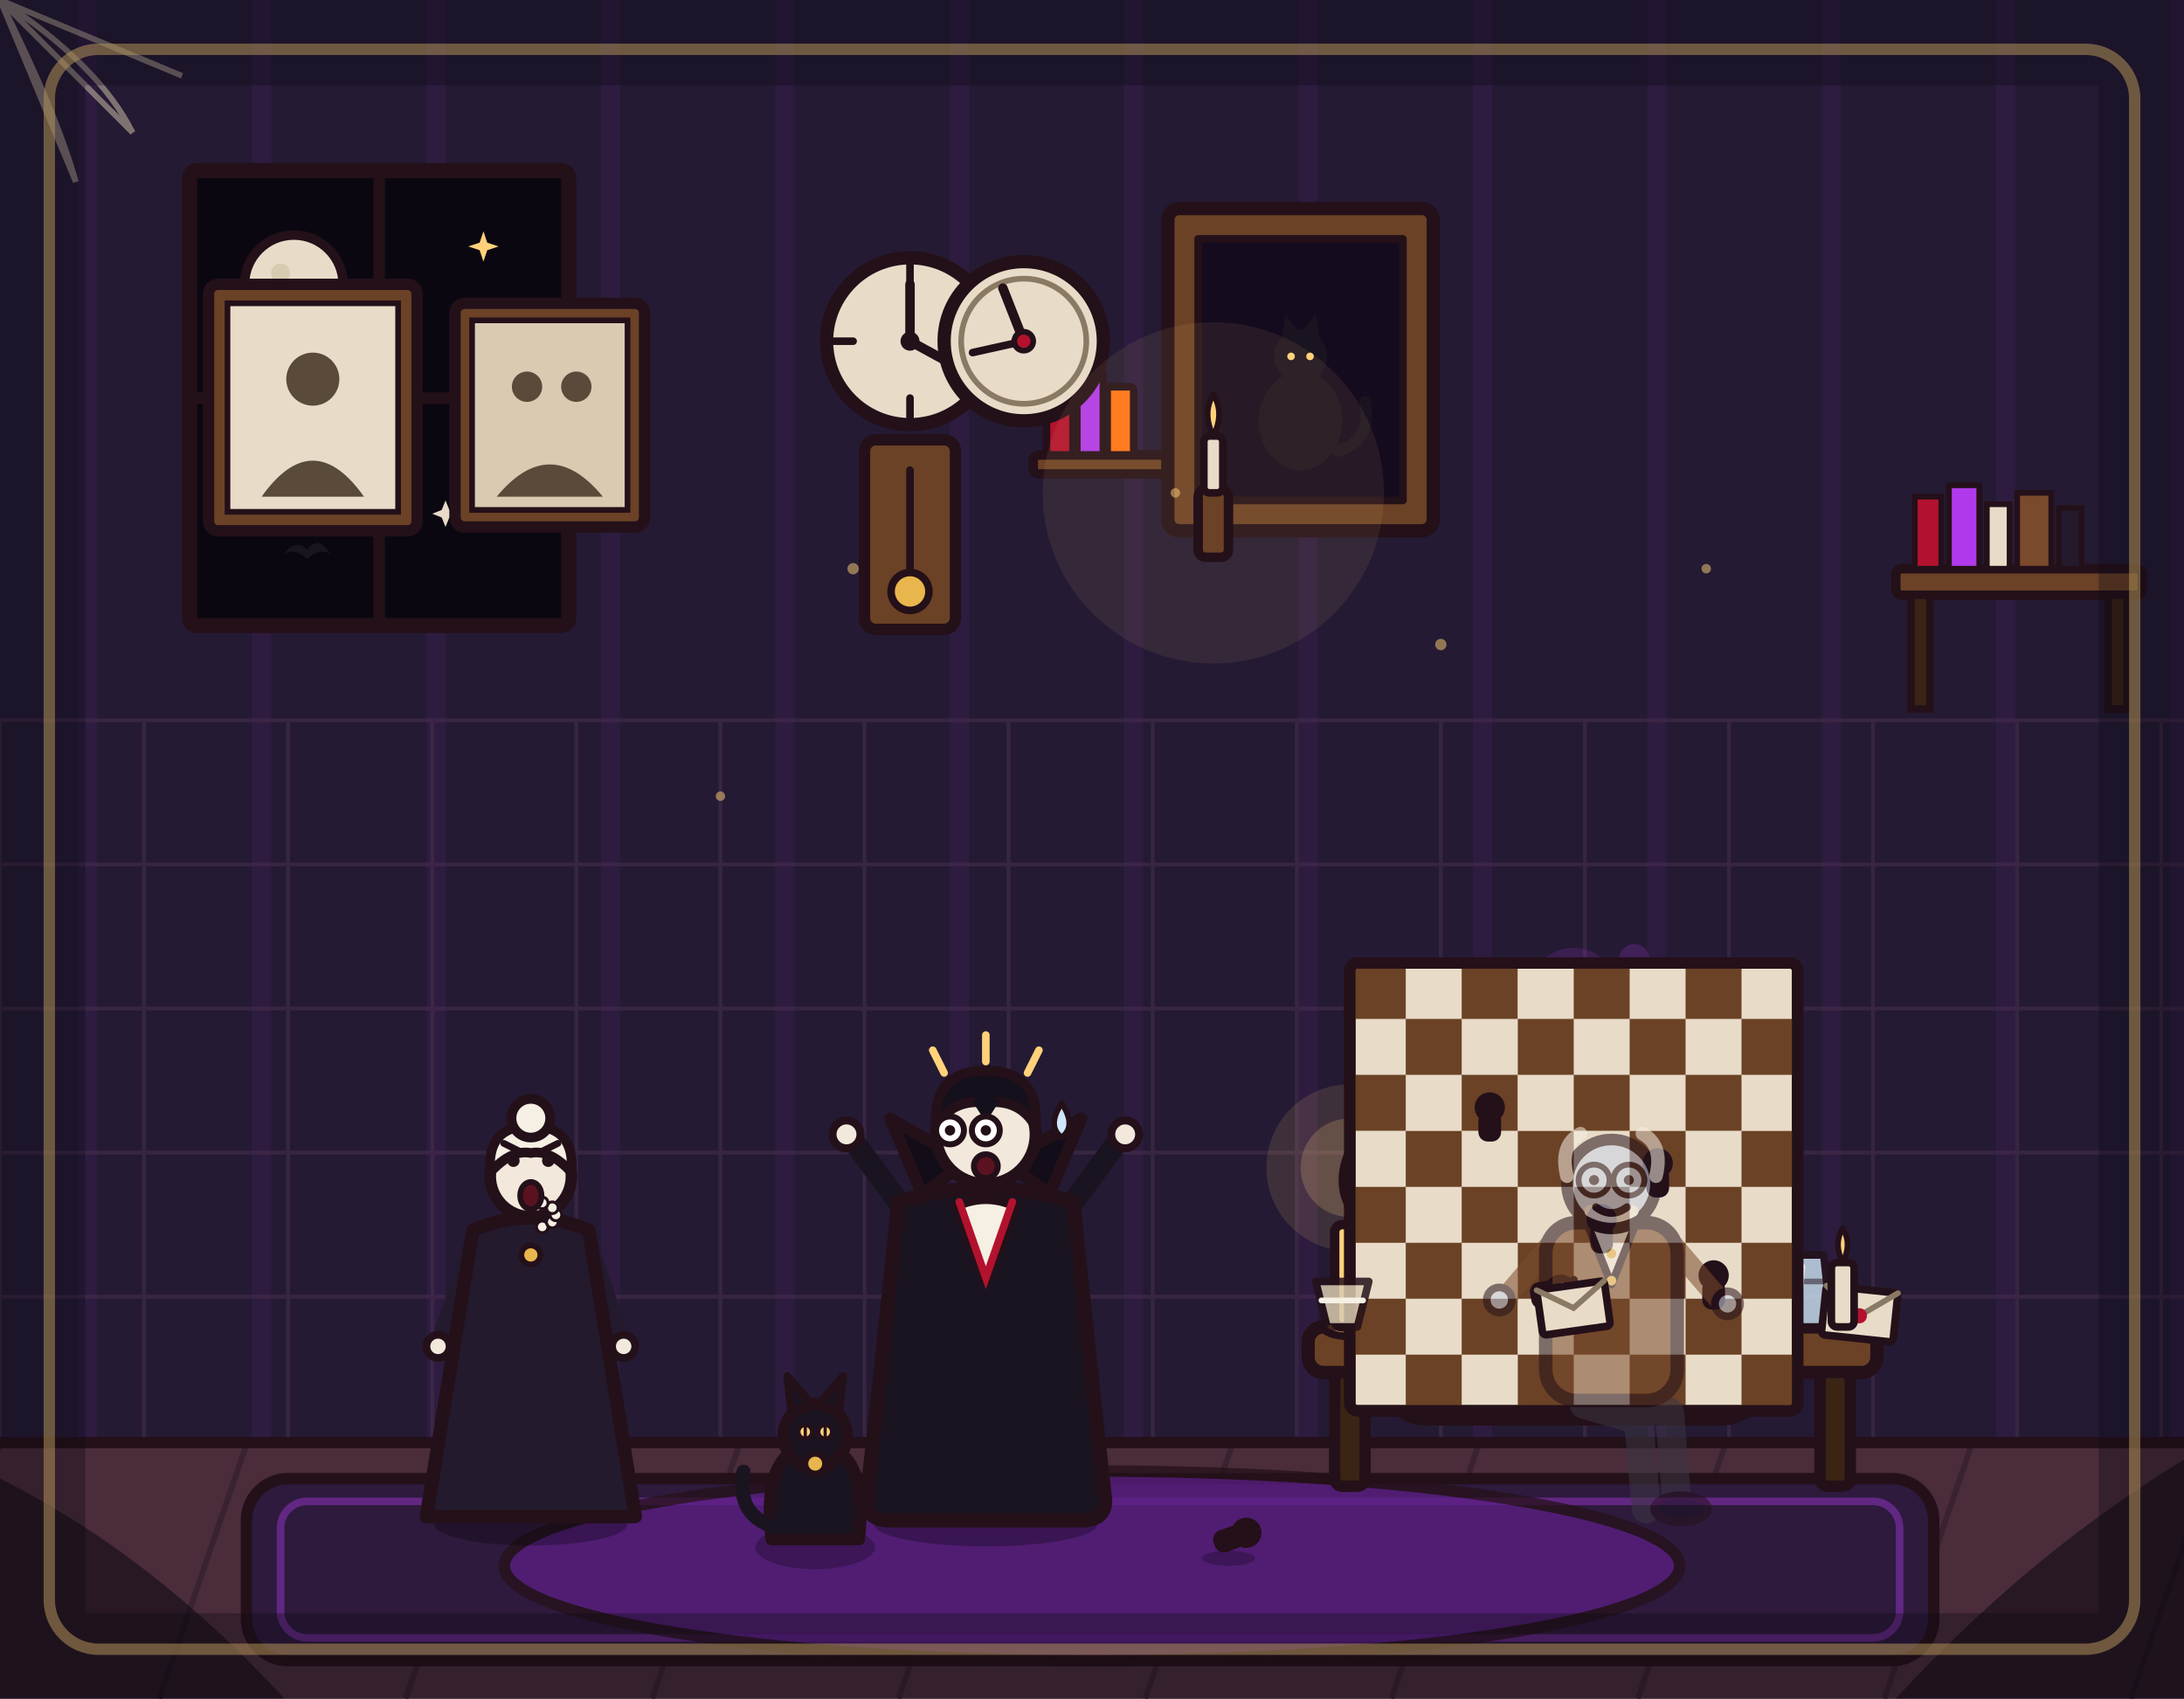
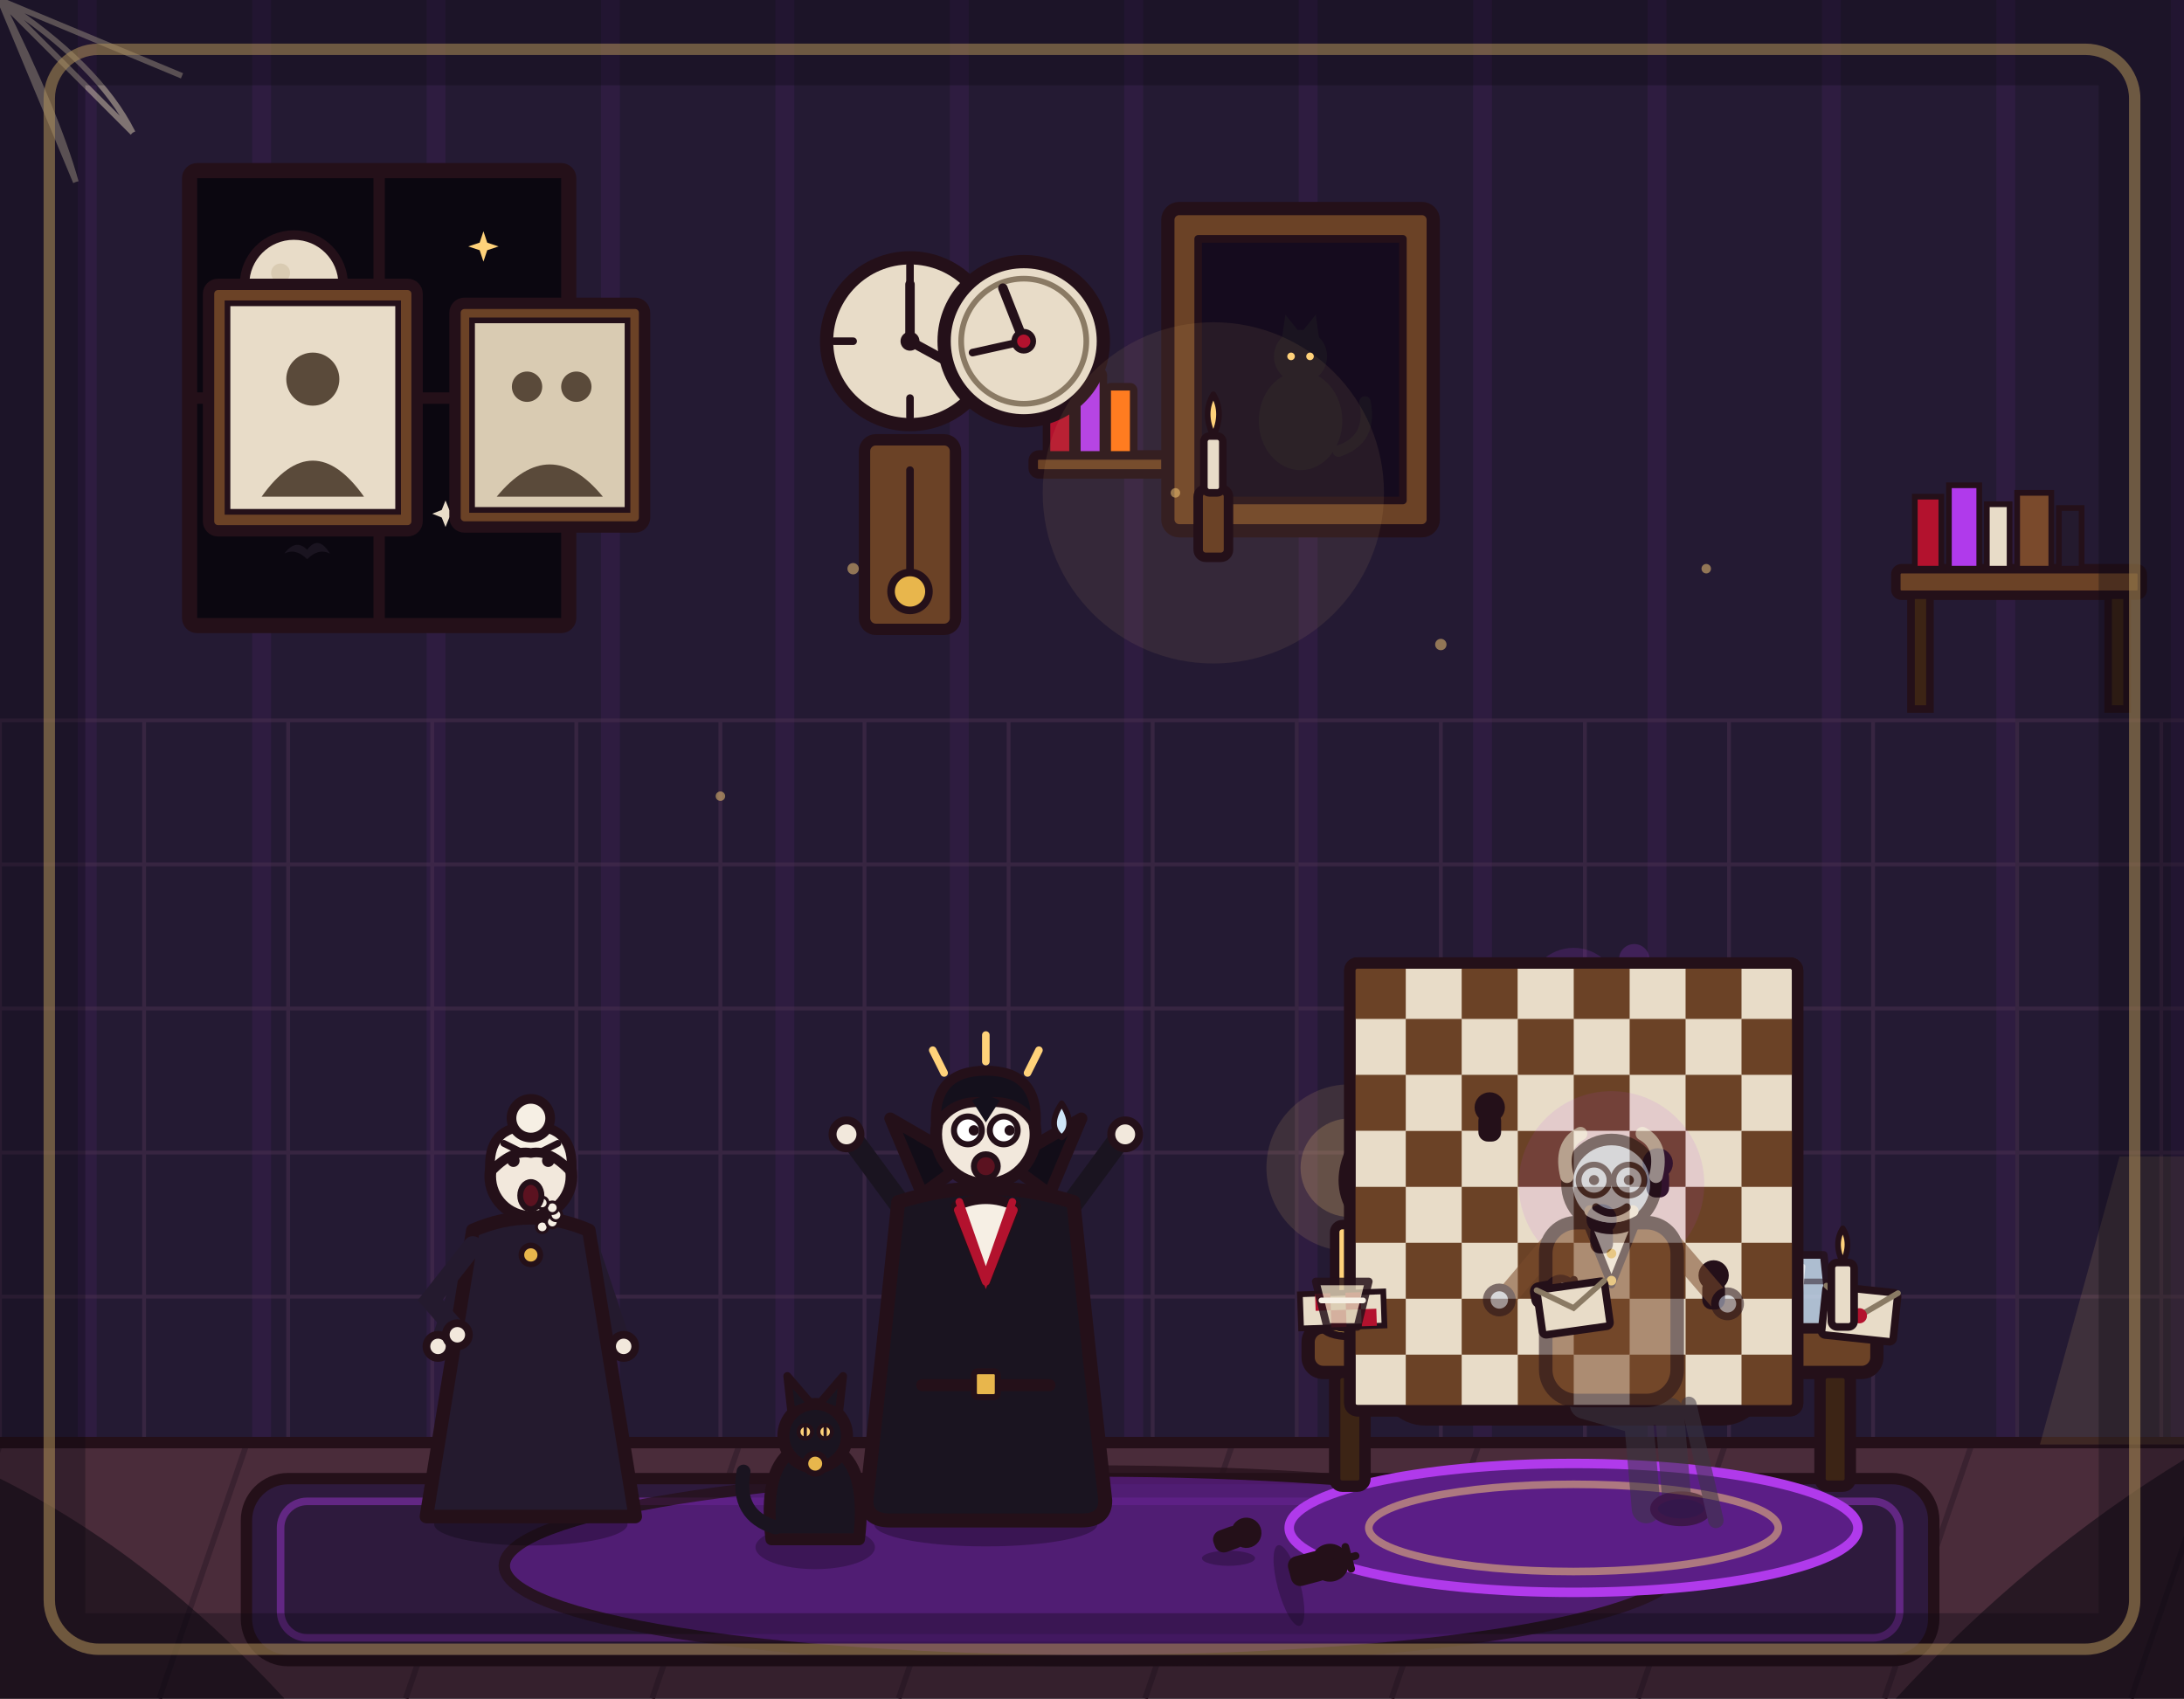
<svg xmlns="http://www.w3.org/2000/svg" viewBox="0 0 1152 896" width="1152" height="896">
  <rect x="0" y="0" width="1152" height="896" fill="#241a33" />
  <path d="M46 0V762M138 0V762M230 0V762M322 0V762M414 0V762M506 0V762M598 0V762M690 0V762M782 0V762M874 0V762M966 0V762M1058 0V762M1150 0V762" stroke="#b03aeb" stroke-width="10" opacity=".07" fill="none" />
  <path d="M0 380V762M76 380V762M152 380V762M228 380V762M304 380V762M380 380V762M456 380V762M532 380V762M608 380V762M684 380V762M760 380V762M836 380V762M912 380V762M988 380V762M1064 380V762M1140 380V762M0 380H1152M0 456H1152M0 532H1152M0 608H1152M0 684H1152M0 760H1152" stroke="#4a3050" stroke-width="2" opacity=".5" fill="none" />
  <g>
    <rect x="100" y="90" width="200" height="240" rx="4" fill="#0b0710" stroke="#241019" stroke-width="8" stroke-linejoin="round" />
    <line x1="200" y1="90" x2="200" y2="330" stroke="#241019" stroke-width="6" stroke-linecap="round" />
    <line x1="100" y1="210" x2="300" y2="210" stroke="#241019" stroke-width="6" stroke-linecap="round" />
    <circle cx="155" cy="150" r="26" fill="#e8dcc8" stroke="#241019" stroke-width="5" stroke-linejoin="round" />
    <circle cx="148" cy="144" r="5" fill="#d9cbb2" />
    <circle cx="162" cy="158" r="4" fill="#d9cbb2" />
    <path d="M255 122 L257 128 L263 130 L257 132 L255 138 L253 132 L247 130 L253 128 Z" fill="#ffd27a" />
    <path d="M272 184 L274 189 L279 191 L274 193 L272 198 L270 193 L265 191 L270 189 Z" fill="#ffd27a" />
    <path d="M235 264 L237 269 L242 271 L237 273 L235 278 L233 273 L228 271 L233 269 Z" fill="#e8dcc8" />
    <path d="M150 292 Q156 284 162 290 Q168 282 174 292 Q168 289 162 295 Q156 289 150 292 Z" fill="#1a1420" />
  </g>
  <g>
    <circle cx="480" cy="180" r="44" fill="#e8dcc8" stroke="#241019" stroke-width="7" stroke-linejoin="round" />
    <line x1="480" y1="140" x2="480" y2="150" stroke="#241019" stroke-width="4" stroke-linecap="round" />
    <line x1="480" y1="210" x2="480" y2="220" stroke="#241019" stroke-width="4" stroke-linecap="round" />
    <line x1="440" y1="180" x2="450" y2="180" stroke="#241019" stroke-width="4" stroke-linecap="round" />
    <line x1="510" y1="180" x2="520" y2="180" stroke="#241019" stroke-width="4" stroke-linecap="round" />
    <line x1="480" y1="180" x2="480" y2="150" stroke="#241019" stroke-width="5" stroke-linecap="round" />
    <line x1="480" y1="180" x2="502" y2="192" stroke="#241019" stroke-width="5" stroke-linecap="round" />
    <circle cx="480" cy="180" r="5" fill="#241019" />
    <rect x="456" y="232" width="48" height="100" rx="6" fill="#6b4226" stroke="#241019" stroke-width="6" stroke-linejoin="round" />
    <line x1="480" y1="248" x2="480" y2="306" stroke="#241019" stroke-width="4" stroke-linecap="round" />
    <circle cx="480" cy="312" r="10" fill="#e8b64c" stroke="#241019" stroke-width="4" stroke-linejoin="round" />
  </g>
  <g>
    <rect x="545" y="240" width="90" height="10" rx="3" fill="#6b4226" stroke="#241019" stroke-width="5" stroke-linejoin="round" />
    <rect x="552" y="200" width="14" height="40" rx="2" fill="#b3122e" stroke="#241019" stroke-width="4" stroke-linejoin="round" />
    <rect x="568" y="196" width="14" height="44" rx="2" fill="#b03aeb" stroke="#241019" stroke-width="4" stroke-linejoin="round" />
    <rect x="584" y="204" width="14" height="36" rx="2" fill="#ff7518" stroke="#241019" stroke-width="4" stroke-linejoin="round" />
    <rect x="616" y="110" width="140" height="170" rx="6" fill="#6b4226" stroke="#241019" stroke-width="7" stroke-linejoin="round" />
    <rect x="632" y="126" width="108" height="138" fill="#150b1e" stroke="#241019" stroke-width="4" stroke-linejoin="round" />
    <ellipse cx="686" cy="222" rx="22" ry="26" fill="#1a1420" />
    <circle cx="686" cy="188" r="14" fill="#1a1420" />
    <path d="M676 180 L678 166 L686 176 Z" fill="#1a1420" />
    <path d="M696 180 L694 166 L686 176 Z" fill="#1a1420" />
    <path d="M706 238 Q724 232 720 212" fill="none" stroke="#1a1420" stroke-width="6" stroke-linecap="round" />
    <circle cx="681" cy="188" r="2" fill="#ffd27a" />
    <circle cx="691" cy="188" r="2" fill="#ffd27a" />
  </g>
  <rect x="0" y="760" width="1152" height="136" fill="#4a2c3a" />
  <path d="M0 762 L-46 896M130 762 L84 896M260 762 L214 896M390 762 L344 896M520 762 L474 896M650 762 L604 896M780 762 L734 896M910 762 L864 896M1040 762 L994 896M1170 762 L1124 896" stroke="#3a2230" stroke-width="3" fill="none" />
  <line x1="0" y1="761" x2="1152" y2="761" stroke="#241019" stroke-width="6" stroke-linecap="round" />
  <g>
    <rect x="110" y="150" width="110" height="130" rx="5" fill="#6b4226" stroke="#241019" stroke-width="6" stroke-linejoin="round" />
    <rect x="120" y="160" width="90" height="110" fill="#e8dcc8" stroke="#241019" stroke-width="3" />
    <circle cx="165" cy="200" r="14" fill="#5a4a3a" />
    <path d="M138 262 Q165 224 192 262 Z" fill="#5a4a3a" />
    <rect x="240" y="160" width="100" height="118" rx="5" fill="#6b4226" stroke="#241019" stroke-width="6" stroke-linejoin="round" />
    <rect x="249" y="169" width="82" height="100" fill="#d9cbb2" stroke="#241019" stroke-width="3" />
    <circle cx="278" cy="204" r="8" fill="#5a4a3a" />
    <circle cx="304" cy="204" r="8" fill="#5a4a3a" />
    <path d="M262 262 Q290 228 318 262 Z" fill="#5a4a3a" />
  </g>
  <g>
    <circle cx="540" cy="180" r="42" fill="#e8dcc8" stroke="#241019" stroke-width="7" stroke-linejoin="round" />
    <circle cx="540" cy="180" r="33" fill="none" stroke="#8a7a64" stroke-width="3" />
    <line x1="540" y1="180" x2="529" y2="152" stroke="#241019" stroke-width="5" stroke-linecap="round" />
    <line x1="540" y1="180" x2="513" y2="186" stroke="#241019" stroke-width="4" stroke-linecap="round" />
    <circle cx="540" cy="180" r="5" fill="#b3122e" stroke="#241019" stroke-width="3" />
  </g>
  <rect x="1000" y="300" width="130" height="14" rx="3" fill="#6b4226" stroke="#241019" stroke-width="5" stroke-linejoin="round" />
  <rect x="1010" y="262" width="14" height="38" fill="#b3122e" stroke="#241019" stroke-width="3" />
  <rect x="1028" y="256" width="16" height="44" fill="#b03aeb" stroke="#241019" stroke-width="3" />
  <rect x="1048" y="266" width="12" height="34" fill="#e8dcc8" stroke="#241019" stroke-width="3" />
  <rect x="1064" y="260" width="18" height="40" fill="#7a4a2c" stroke="#241019" stroke-width="3" />
  <rect x="1086" y="268" width="12" height="32" fill="#241a2e" stroke="#241019" stroke-width="3" />
  <rect x="1008" y="314" width="10" height="60" fill="#3c2415" stroke="#241019" stroke-width="4" />
  <rect x="1112" y="314" width="10" height="60" fill="#3c2415" stroke="#241019" stroke-width="4" />
  <path d="M0 0 L70 70 M0 0 L40 96 M0 0 L96 40 M0 0 Q52 34 70 70 M0 0 Q30 60 40 96" fill="none" stroke="#d9cbb2" stroke-width="3" opacity=".5" />
  <circle cx="640" cy="260" r="90" fill="#ffd27a" opacity=".08" />
  <rect x="632" y="258" width="16" height="36" rx="4" fill="#6b4226" stroke="#241019" stroke-width="5" stroke-linejoin="round" />
  <rect x="635" y="230" width="10" height="30" rx="3" fill="#e8dcc8" stroke="#241019" stroke-width="4" />
  <path d="M640 230 Q646 218 640 208 Q634 218 640 230 Z" fill="#ffd27a" stroke="#241019" stroke-width="3" stroke-linejoin="round" />
  <rect x="130" y="780" width="890" height="96" rx="22" fill="#2e1a3d" stroke="#241019" stroke-width="6" stroke-linejoin="round" />
  <rect x="148" y="792" width="854" height="72" rx="14" fill="none" stroke="#b03aeb" stroke-width="4" opacity=".4" />
  <ellipse cx="576" cy="826" rx="310" ry="50" fill="#5b1e86" stroke="#241019" stroke-width="6" stroke-linejoin="round" stroke-linecap="round" opacity="0.75" />
  <circle cx="830" cy="524" r="24" fill="#b03aeb" opacity=".16" />
  <circle cx="830" cy="524" r="12" fill="#b03aeb" opacity=".28" />
  <circle cx="862" cy="506" r="8" fill="#b03aeb" opacity=".2" />
+   <ellipse cx="830" cy="806" rx="150" ry="34" fill="#5b1e86" stroke="#b03aeb" stroke-width="5" />
+   <ellipse cx="830" cy="806" rx="108" ry="23" fill="none" stroke="#ffd27a" stroke-width="4" opacity=".5" />
  <g transform="translate(830 748) scale(1.15)">
    <rect x="-70" y="-150" width="140" height="110" rx="24" fill="#5b1e86" stroke="#241019" stroke-width="7" stroke-linejoin="round" stroke-linecap="round" />
    <rect x="-86" y="-70" width="172" height="70" rx="18" fill="#6d28a0" stroke="#241019" stroke-width="7" stroke-linejoin="round" stroke-linecap="round" />
    <rect x="-86" y="-120" width="26" height="80" rx="12" fill="#4a1870" stroke="#241019" stroke-width="6" stroke-linejoin="round" stroke-linecap="round" />
    <rect x="60" y="-120" width="26" height="80" rx="12" fill="#4a1870" stroke="#241019" stroke-width="6" stroke-linejoin="round" stroke-linecap="round" />
    <rect x="-60" y="-170" width="120" height="40" rx="16" fill="#7a3ab8" stroke="#241019" stroke-width="7" stroke-linejoin="round" stroke-linecap="round" />
  </g>
  <rect x="690" y="700" width="300" height="24" rx="8" fill="#6b4226" stroke="#241019" stroke-width="7" stroke-linejoin="round" stroke-linecap="round" />
  <rect x="704" y="724" width="16" height="60" rx="4" fill="#3c2415" stroke="#241019" stroke-width="6" stroke-linejoin="round" stroke-linecap="round" />
  <rect x="960" y="724" width="16" height="60" rx="4" fill="#3c2415" stroke="#241019" stroke-width="6" stroke-linejoin="round" stroke-linecap="round" />
  <circle cx="712" cy="616" r="44" fill="#ffd27a" opacity=".12" />
  <circle cx="712" cy="616" r="26" fill="#ffd27a" opacity=".2" />
  <ellipse cx="712" cy="700" rx="14" ry="5" fill="#e8b64c" stroke="#241019" stroke-width="4" stroke-linejoin="round" />
  <rect x="704" y="646" width="16" height="54" rx="4" fill="#ffd27a" stroke="#241019" stroke-width="5" stroke-linejoin="round" />
  <line x1="712" y1="646" x2="712" y2="638" stroke="#241019" stroke-width="3" stroke-linecap="round" />
  <path d="M712 638 C705 626 708 614 712 606 C716 614 719 626 712 638 Z" fill="#ff7518" stroke="#241019" stroke-width="3.5" stroke-linejoin="round" />
  <path d="M712 632 C709 624 710 617 712 612 C714 617 715 624 712 632 Z" fill="#ffd27a" />
  <path d="M948 662 L962 662 L966 700 L944 700 Z" fill="#cfe6f8" opacity=".8" stroke="#241019" stroke-width="4" stroke-linejoin="round" />
  <line x1="947" y1="676" x2="963" y2="676" stroke="#241019" stroke-width="3" opacity=".5" stroke-linecap="round" />
  <line x1="951" y1="668" x2="949" y2="692" stroke="#ffffff" stroke-width="2.5" opacity=".7" stroke-linecap="round" />
  <rect x="712" y="508" width="236.2" height="236.2" rx="4" fill="#e8dcc8" stroke="#241019" stroke-width="6" stroke-linejoin="round" stroke-linecap="round" />
  <rect x="712" y="508" width="29.5" height="29.5" fill="#6b4226" stroke="none" />
  <rect x="712" y="567" width="29.5" height="29.5" fill="#6b4226" stroke="none" />
  <rect x="712" y="626.1" width="29.5" height="29.5" fill="#6b4226" stroke="none" />
  <rect x="712" y="685.1" width="29.5" height="29.5" fill="#6b4226" stroke="none" />
  <rect x="741.5" y="537.5" width="29.5" height="29.5" fill="#6b4226" stroke="none" />
  <rect x="741.5" y="596.6" width="29.5" height="29.5" fill="#6b4226" stroke="none" />
  <rect x="741.5" y="655.6" width="29.5" height="29.5" fill="#6b4226" stroke="none" />
  <rect x="741.5" y="714.6" width="29.5" height="29.5" fill="#6b4226" stroke="none" />
  <rect x="771" y="508" width="29.5" height="29.5" fill="#6b4226" stroke="none" />
  <rect x="771" y="567" width="29.5" height="29.5" fill="#6b4226" stroke="none" />
  <rect x="771" y="626.1" width="29.5" height="29.5" fill="#6b4226" stroke="none" />
  <rect x="771" y="685.1" width="29.5" height="29.5" fill="#6b4226" stroke="none" />
  <rect x="800.6" y="537.5" width="29.5" height="29.5" fill="#6b4226" stroke="none" />
  <rect x="800.6" y="596.6" width="29.5" height="29.5" fill="#6b4226" stroke="none" />
  <rect x="800.6" y="655.6" width="29.5" height="29.5" fill="#6b4226" stroke="none" />
  <rect x="800.6" y="714.6" width="29.5" height="29.5" fill="#6b4226" stroke="none" />
  <rect x="830.1" y="508" width="29.5" height="29.5" fill="#6b4226" stroke="none" />
  <rect x="830.1" y="567" width="29.5" height="29.5" fill="#6b4226" stroke="none" />
  <rect x="830.1" y="626.1" width="29.5" height="29.5" fill="#6b4226" stroke="none" />
  <rect x="830.1" y="685.1" width="29.5" height="29.5" fill="#6b4226" stroke="none" />
  <rect x="859.6" y="537.5" width="29.5" height="29.5" fill="#6b4226" stroke="none" />
  <rect x="859.6" y="596.6" width="29.5" height="29.5" fill="#6b4226" stroke="none" />
  <rect x="859.6" y="655.6" width="29.5" height="29.5" fill="#6b4226" stroke="none" />
  <rect x="859.6" y="714.6" width="29.5" height="29.5" fill="#6b4226" stroke="none" />
  <rect x="889.1" y="508" width="29.5" height="29.5" fill="#6b4226" stroke="none" />
  <rect x="889.1" y="567" width="29.5" height="29.5" fill="#6b4226" stroke="none" />
  <rect x="889.1" y="626.1" width="29.5" height="29.5" fill="#6b4226" stroke="none" />
  <rect x="889.1" y="685.1" width="29.5" height="29.5" fill="#6b4226" stroke="none" />
  <rect x="918.6" y="537.5" width="29.5" height="29.5" fill="#6b4226" stroke="none" />
  <rect x="918.6" y="596.6" width="29.5" height="29.5" fill="#6b4226" stroke="none" />
  <rect x="918.6" y="655.6" width="29.5" height="29.5" fill="#6b4226" stroke="none" />
  <rect x="918.6" y="714.6" width="29.5" height="29.5" fill="#6b4226" stroke="none" />
  <rect x="712" y="508" width="236.2" height="236.2" rx="4" fill="none" stroke="#241019" stroke-width="6" stroke-linejoin="round" stroke-linecap="round" />
  <circle cx="844.8" cy="643.2" r="6" fill="#241019" stroke="#241019" stroke-width="4" stroke-linejoin="round" stroke-linecap="round" />
  <rect x="840.8" y="647.2" width="8" height="12" rx="3" fill="#241019" stroke="#241019" stroke-width="4" stroke-linejoin="round" stroke-linecap="round" />
  <circle cx="785.8" cy="584.2" r="6" fill="#241019" stroke="#241019" stroke-width="4" stroke-linejoin="round" stroke-linecap="round" />
  <rect x="781.8" y="588.2" width="8" height="12" rx="3" fill="#241019" stroke="#241019" stroke-width="4" stroke-linejoin="round" stroke-linecap="round" />
  <circle cx="903.9" cy="672.8" r="6" fill="#241019" stroke="#241019" stroke-width="4" stroke-linejoin="round" stroke-linecap="round" />
  <rect x="899.9" y="676.8" width="8" height="12" rx="3" fill="#241019" stroke="#241019" stroke-width="4" stroke-linejoin="round" stroke-linecap="round" />
  <circle cx="874.4" cy="613.7" r="6" fill="#241019" stroke="#241019" stroke-width="4" stroke-linejoin="round" stroke-linecap="round" />
  <rect x="870.4" y="617.7" width="8" height="12" rx="3" fill="#241019" stroke="#241019" stroke-width="4" stroke-linejoin="round" stroke-linecap="round" />
  <g transform="rotate(80 815.3 682.8)">
    <circle cx="815.3" cy="674.8" r="7" fill="#e8dcc8" stroke="#241019" stroke-width="4" stroke-linejoin="round" stroke-linecap="round" />
    <rect x="810.3" y="674.8" width="10" height="14" rx="3" fill="#e8dcc8" stroke="#241019" stroke-width="4" stroke-linejoin="round" stroke-linecap="round" />
    <line x1="815.3" y1="662.8" x2="815.3" y2="672.8" stroke="#241019" stroke-width="4" stroke-linecap="round" />
    <line x1="810.3" y1="666.8" x2="820.3" y2="666.8" stroke="#241019" stroke-width="4" stroke-linecap="round" />
  </g>
  <ellipse cx="648" cy="822" rx="14" ry="4" fill="#000000" opacity=".25" />
  <g transform="translate(648 812) rotate(70)">
    <circle cx="0" cy="-10" r="6" fill="#241019" stroke="#241019" stroke-width="4" stroke-linejoin="round" />
    <rect x="-4" y="-6" width="8" height="12" rx="3" fill="#241019" stroke="#241019" stroke-width="4" stroke-linejoin="round" />
  </g>
  <g transform="translate(520 800) scale(1.05 1.05)">
    <ellipse cx="0" cy="4" rx="56" ry="11" fill="#000000" stroke-width="0" stroke-linejoin="round" stroke-linecap="round" stroke="none" opacity="0.28" />
    <path d="M-12 -62 L-16 -6" fill="none" stroke="#241a2e" stroke-width="15" stroke-linecap="round" stroke-linejoin="round" />
    <path d="M12 -62 L16 -6" fill="none" stroke="#241a2e" stroke-width="15" stroke-linecap="round" stroke-linejoin="round" />
    <ellipse cx="-18" cy="-4" rx="15" ry="7" fill="#14101c" stroke="#241019" stroke-width="4" stroke-linejoin="round" stroke-linecap="round" />
    <ellipse cx="18" cy="-4" rx="15" ry="7" fill="#14101c" stroke="#241019" stroke-width="4" stroke-linejoin="round" stroke-linecap="round" />
    <path d="M-38 -150 L-66 -188" fill="none" stroke="#1a1420" stroke-width="11" stroke-linecap="round" stroke-linejoin="round" />
    <circle cx="-70" cy="-192" r="7" fill="#f2e8dc" stroke="#241019" stroke-width="4" stroke-linejoin="round" stroke-linecap="round" />
    <path d="M38 -150 L66 -188" fill="none" stroke="#1a1420" stroke-width="11" stroke-linecap="round" stroke-linejoin="round" />
    <circle cx="70" cy="-192" r="7" fill="#f2e8dc" stroke="#241019" stroke-width="4" stroke-linejoin="round" stroke-linecap="round" />
    <path d="M-44 -158 Q-52 -80 -60 -8 Q-60 2 -48 2 L48 2 Q60 2 60 -8 Q52 -80 44 -158 Q0 -172 -44 -158 Z" fill="#1a1420" stroke="#241019" stroke-width="7" stroke-linejoin="round" stroke-linecap="round" />
    <path d="M-32 -162 L-48 -200 L-10 -178 Z" fill="#120d18" stroke="#241019" stroke-width="6" stroke-linejoin="round" stroke-linecap="round" />
    <path d="M32 -162 L48 -200 L10 -178 Z" fill="#120d18" stroke="#241019" stroke-width="6" stroke-linejoin="round" stroke-linecap="round" />
    <path d="M-15 -156 L0 -118 L15 -156 Q0 -163 -15 -156 Z" fill="#f6efe4" stroke="#241019" stroke-width="5" stroke-linejoin="round" stroke-linecap="round" />
+     <path d="M-14 -154 L0 -118 L14 -154" fill="none" stroke="#b3122e" stroke-width="4" stroke-linejoin="round" stroke-linecap="round" />
+     <path d="M-32 -66 L32 -66" stroke="#241019" stroke-width="6" stroke-linecap="round" />
+     <rect x="-6" y="-73" width="12" height="13" rx="2" fill="#e8b64c" stroke="#241019" stroke-width="3" />
    <circle cx="0" cy="-192" r="25" fill="#f2e8dc" stroke="#241019" stroke-width="6" stroke-linejoin="round" stroke-linecap="round" />
    <path d="M-25 -196 Q-27 -224 0 -224 Q27 -224 25 -196 Q17 -210 0 -208 Q-17 -210 -25 -196 Z" fill="#14101c" stroke="#241019" stroke-width="5" stroke-linejoin="round" stroke-linecap="round" />
    <path d="M-7 -209 L0 -198 L7 -209 Q0 -213 -7 -209 Z" fill="#14101c" stroke-width="0" stroke-linejoin="round" stroke-linecap="round" stroke="none" />
-     <circle cx="-18" cy="-194" r="7" fill="#ffffff" stroke="#241019" stroke-width="3" stroke-linejoin="round" stroke-linecap="round" />
-     <circle cx="0" cy="-194" r="7" fill="#ffffff" stroke="#241019" stroke-width="3" stroke-linejoin="round" stroke-linecap="round" />
-     <circle cx="-18" cy="-194" r="2.6" fill="#241019" stroke-width="0" stroke-linejoin="round" stroke-linecap="round" stroke="none" />
-     <circle cx="0" cy="-194" r="2.6" fill="#241019" stroke-width="0" stroke-linejoin="round" stroke-linecap="round" stroke="none" />
+     <circle cx="-9" cy="-194" r="7" fill="#ffffff" stroke="#241019" stroke-width="3" stroke-linejoin="round" stroke-linecap="round" />
+     <circle cx="9" cy="-194" r="7" fill="#ffffff" stroke="#241019" stroke-width="3" stroke-linejoin="round" stroke-linecap="round" />
+     <circle cx="-6" cy="-194" r="2.6" fill="#241019" stroke-width="0" stroke-linejoin="round" stroke-linecap="round" stroke="none" />
+     <circle cx="12" cy="-194" r="2.6" fill="#241019" stroke-width="0" stroke-linejoin="round" stroke-linecap="round" stroke="none" />
    <circle cx="0" cy="-176" r="6" fill="#5b1220" stroke="#241019" stroke-width="3" stroke-linejoin="round" stroke-linecap="round" />
  </g>
  <line x1="498" y1="566" x2="492" y2="554" stroke="#ffd27a" stroke-width="4" stroke-linecap="round" />
  <line x1="520" y1="560" x2="520" y2="546" stroke="#ffd27a" stroke-width="4" stroke-linecap="round" />
  <line x1="542" y1="566" x2="548" y2="554" stroke="#ffd27a" stroke-width="4" stroke-linecap="round" />
  <path d="M560 582 Q552 594 560 600 Q568 594 560 582 Z" fill="#cfe6f8" stroke="#241019" stroke-width="3" stroke-linejoin="round" />
  <g transform="translate(280 800) scale(1.02 1.02)">
    <ellipse cx="0" cy="4" rx="50" ry="11" fill="#000000" stroke-width="0" stroke-linejoin="round" stroke-linecap="round" stroke="none" opacity="0.28" />
    <path d="M-30 -140 L-46 -92" fill="none" stroke="#241a2e" stroke-width="10" stroke-linecap="round" stroke-linejoin="round" />
    <circle cx="-48" cy="-88" r="6" fill="#f2e8dc" stroke="#241019" stroke-width="4" stroke-linejoin="round" stroke-linecap="round" />
    <path d="M30 -140 L46 -92" fill="none" stroke="#241a2e" stroke-width="10" stroke-linecap="round" stroke-linejoin="round" />
    <circle cx="48" cy="-88" r="6" fill="#f2e8dc" stroke="#241019" stroke-width="4" stroke-linejoin="round" stroke-linecap="round" />
    <path d="M-30 -148 L-54 0 L54 0 L30 -148 Q0 -161 -30 -148 Z" fill="#241a2e" stroke="#241019" stroke-width="7" stroke-linejoin="round" stroke-linecap="round" />
    <circle cx="0" cy="-176" r="21" fill="#f2e8dc" stroke="#241019" stroke-width="6" stroke-linejoin="round" stroke-linecap="round" />
    <path d="M-21 -178 Q-23 -202 0 -202 Q23 -202 21 -178 Q10 -190 0 -188 Q-10 -190 -21 -178 Z" fill="#f6efe4" stroke="#241019" stroke-width="5" stroke-linejoin="round" stroke-linecap="round" />
    <circle cx="0" cy="-206" r="10" fill="#f6efe4" stroke="#241019" stroke-width="5" stroke-linejoin="round" stroke-linecap="round" />
    <circle cx="5.9" cy="-149.8" r="3" fill="#f6efe4" stroke="#241019" stroke-width="1.5" stroke-linejoin="round" stroke-linecap="round" />
    <circle cx="11.1" cy="-152.3" r="3" fill="#f6efe4" stroke="#241019" stroke-width="1.5" stroke-linejoin="round" stroke-linecap="round" />
    <circle cx="13" cy="-156" r="3" fill="#f6efe4" stroke="#241019" stroke-width="1.5" stroke-linejoin="round" stroke-linecap="round" />
    <circle cx="11.1" cy="-159.7" r="3" fill="#f6efe4" stroke="#241019" stroke-width="1.5" stroke-linejoin="round" stroke-linecap="round" />
    <circle cx="5.9" cy="-162.2" r="3" fill="#f6efe4" stroke="#241019" stroke-width="1.5" stroke-linejoin="round" stroke-linecap="round" />
    <circle cx="-9" cy="-184" r="3.2" fill="#241019" stroke-width="0" stroke-linejoin="round" stroke-linecap="round" stroke="none" />
    <circle cx="9" cy="-184" r="3.2" fill="#241019" stroke-width="0" stroke-linejoin="round" stroke-linecap="round" stroke="none" />
    <line x1="-14" y1="-193" x2="-4" y2="-188" stroke="#241019" stroke-width="3.5" stroke-linecap="round" />
    <line x1="14" y1="-193" x2="4" y2="-188" stroke="#241019" stroke-width="3.5" stroke-linecap="round" />
    <ellipse cx="0" cy="-166" rx="5.5" ry="7" fill="#5b1220" stroke="#241019" stroke-width="3" stroke-linejoin="round" />
+     <path d="M-30 -140 L-52 -112 L-38 -96" fill="none" stroke="#241a2e" stroke-width="10" stroke-linecap="round" />
+     <circle cx="-38" cy="-94" r="6" fill="#f2e8dc" stroke="#241019" stroke-width="4" />
  </g>
  <g transform="translate(850 800) scale(1.02 1.02)" opacity="0.55">
+     <circle cx="0" cy="-172" r="48" fill="#b03aeb" opacity="0.18" />
    <path d="M-8 -58 L30 -54 L34 -6" fill="none" stroke="#3a3542" stroke-width="15" stroke-linecap="round" stroke-linejoin="round" />
    <path d="M-14 -58 L14 -50 L18 -4" fill="none" stroke="#3a3542" stroke-width="15" stroke-linecap="round" stroke-linejoin="round" />
    <ellipse cx="36" cy="-4" rx="14" ry="7" fill="#14101c" stroke="#241019" stroke-width="4" stroke-linejoin="round" stroke-linecap="round" />
    <path d="M32 -140 L56 -112" fill="none" stroke="#7a4a2c" stroke-width="11" stroke-linecap="round" stroke-linejoin="round" />
    <circle cx="60" cy="-110" r="6.5" fill="#c9d4e8" stroke="#241019" stroke-width="4" stroke-linejoin="round" stroke-linecap="round" />
    <path d="M-32 -140 L-54 -114" fill="none" stroke="#7a4a2c" stroke-width="11" stroke-linecap="round" stroke-linejoin="round" />
    <circle cx="-58" cy="-112" r="6.5" fill="#c9d4e8" stroke="#241019" stroke-width="4" stroke-linejoin="round" stroke-linecap="round" />
    <rect x="-34" y="-152" width="68" height="92" rx="16" fill="#7a4a2c" stroke="#241019" stroke-width="7" stroke-linejoin="round" stroke-linecap="round" />
    <path d="M-12 -150 L0 -120 L12 -150 Z" fill="#f6efe4" stroke="#241019" stroke-width="4" stroke-linejoin="round" stroke-linecap="round" />
    <circle cx="0" cy="-136" r="2.5" fill="#e8b64c" stroke-width="0" stroke-linejoin="round" stroke-linecap="round" stroke="none" />
    <circle cx="0" cy="-122" r="2.5" fill="#e8b64c" stroke-width="0" stroke-linejoin="round" stroke-linecap="round" stroke="none" />
    <circle cx="0" cy="-172" r="23" fill="#c9d4e8" stroke="#241019" stroke-width="6" stroke-linejoin="round" stroke-linecap="round" />
    <path d="M-23 -176 Q-27 -192 -16 -198" fill="none" stroke="#f6efe4" stroke-width="7" stroke-linecap="round" stroke-linejoin="round" />
    <path d="M23 -176 Q27 -192 16 -198" fill="none" stroke="#f6efe4" stroke-width="7" stroke-linecap="round" stroke-linejoin="round" />
    <circle cx="-9" cy="-174" r="2.6" fill="#241019" stroke-width="0" stroke-linejoin="round" stroke-linecap="round" stroke="none" />
    <circle cx="9" cy="-174" r="2.6" fill="#241019" stroke-width="0" stroke-linejoin="round" stroke-linecap="round" stroke="none" />
    <circle cx="-9" cy="-174" r="8" fill="none" stroke="#241019" stroke-width="3" stroke-linejoin="round" stroke-linecap="round" />
    <circle cx="9" cy="-174" r="8" fill="none" stroke="#241019" stroke-width="3" stroke-linejoin="round" stroke-linecap="round" />
    <line x1="-1" y1="-174" x2="1" y2="-174" stroke="#241019" stroke-width="3" stroke-linecap="round" />
    <path d="M-11 -158 Q0 -152 11 -158" fill="none" stroke="#f6efe4" stroke-width="6" stroke-linecap="round" stroke-linejoin="round" />
    <path d="M-8 -160 Q0 -154 8 -160" fill="none" stroke="#241019" stroke-width="4" stroke-linecap="round" stroke-linejoin="round" />
+     <path d="M40 -58 L54 2" fill="none" stroke="#3a3542" stroke-width="8" stroke-linecap="round" />
  </g>
  <g transform="translate(430 812) scale(1.05 1.05)">
    <ellipse cx="0" cy="4" rx="30" ry="11" fill="#000000" stroke-width="0" stroke-linejoin="round" stroke-linecap="round" stroke="none" opacity="0.25" />
    <path d="M-22 0 Q-26 -34 -12 -44 Q0 -50 12 -44 Q26 -34 22 0 Z" fill="#1a1420" stroke="#241019" stroke-width="6" stroke-linejoin="round" stroke-linecap="round" />
    <circle cx="0" cy="-52" r="16" fill="#1a1420" stroke="#241019" stroke-width="6" stroke-linejoin="round" stroke-linecap="round" />
    <path d="M-12 -64 L-14 -82 L-2 -68 Z" fill="#1a1420" stroke="#241019" stroke-width="4" stroke-linejoin="round" stroke-linecap="round" />
    <path d="M12 -64 L14 -82 L2 -68 Z" fill="#1a1420" stroke="#241019" stroke-width="4" stroke-linejoin="round" stroke-linecap="round" />
    <path d="M-20 -6 Q-40 -12 -36 -34" fill="none" stroke="#1a1420" stroke-width="7" stroke-linecap="round" stroke-linejoin="round" />
    <circle cx="-5" cy="-54" r="3.4" fill="#ffd27a" stroke="#241019" stroke-width="2" stroke-linejoin="round" stroke-linecap="round" />
    <circle cx="5" cy="-54" r="3.4" fill="#ffd27a" stroke="#241019" stroke-width="2" stroke-linejoin="round" stroke-linecap="round" />
    <line x1="-5" y1="-57" x2="-5" y2="-51" stroke="#241019" stroke-width="1.6" stroke-linecap="round" />
    <line x1="5" y1="-57" x2="5" y2="-51" stroke="#241019" stroke-width="1.6" stroke-linecap="round" />
    <circle cx="0" cy="-38" r="5" fill="#e8b64c" stroke="#241019" stroke-width="3" stroke-linejoin="round" stroke-linecap="round" />
  </g>
+   <g transform="rotate(-2 708 692)">
+     <rect x="686" y="682" width="44" height="18" fill="#e8dcc8" stroke="#241019" stroke-width="3" />
+     <rect x="694" y="682" width="8" height="9" fill="#b3122e" />
+     <rect x="710" y="682" width="8" height="9" fill="#b3122e" />
+     <rect x="702" y="691" width="8" height="9" fill="#b3122e" />
+     <rect x="718" y="691" width="8" height="9" fill="#b3122e" />
+   </g>
  <path d="M694 676 L700 700 L716 700 L722 676 Z" fill="#d9cbb2" opacity=".85" stroke="#241019" stroke-width="4" stroke-linejoin="round" />
  <line x1="697" y1="686" x2="719" y2="686" stroke="#f6efe4" stroke-width="3" stroke-linecap="round" />
  <g transform="rotate(6 980 692)">
    <rect x="962" y="680" width="38" height="26" rx="2" fill="#e8dcc8" stroke="#241019" stroke-width="4" stroke-linejoin="round" />
    <path d="M962 680 L981 694 L1000 680" fill="none" stroke="#8a7a64" stroke-width="3" stroke-linecap="round" />
    <circle cx="981" cy="694" r="4" fill="#b3122e" />
  </g>
  <g transform="rotate(-8 830 690)">
    <rect x="812" y="678" width="36" height="24" rx="2" fill="#e8dcc8" stroke="#241019" stroke-width="4" stroke-linejoin="round" />
    <path d="M812 678 L830 690 L848 678" fill="none" stroke="#8a7a64" stroke-width="3" stroke-linecap="round" />
  </g>
  <rect x="966" y="666" width="12" height="34" rx="3" fill="#e8dcc8" stroke="#241019" stroke-width="4" />
  <path d="M972 666 Q977 656 972 648 Q967 656 972 666 Z" fill="#ffd27a" stroke="#241019" stroke-width="3" stroke-linejoin="round" />
  <path d="M506 634 L520 674 L534 634" fill="none" stroke="#b3122e" stroke-width="4" stroke-linecap="round" />
  <circle cx="280" cy="662" r="5" fill="#e8b64c" stroke="#241019" stroke-width="3" />
  <circle cx="450" cy="300" r="3" fill="#ffd27a" opacity=".5" />
  <circle cx="620" cy="260" r="2.5" fill="#ffd27a" opacity=".5" />
  <circle cx="760" cy="340" r="3" fill="#ffd27a" opacity=".5" />
  <circle cx="380" cy="420" r="2.5" fill="#ffd27a" opacity=".5" />
  <circle cx="900" cy="300" r="2.5" fill="#ffd27a" opacity=".5" />
  <path d="M0 896 L0 780 Q80 820 150 896 Z" fill="#0b0710" opacity=".55" />
  <path d="M1152 896 L1152 770 Q1070 820 1000 896 Z" fill="#0b0710" opacity=".55" />
+   <g transform="translate(688 828) rotate(75)">
+     <ellipse cx="6" cy="10" rx="22" ry="6" fill="#000000" opacity=".25" />
+     <circle cx="0" cy="-14" r="8" fill="#241019" stroke="#241019" stroke-width="4" />
+     <rect x="-6" y="-10" width="12" height="16" rx="3" fill="#241019" stroke="#241019" stroke-width="4" />
+     <line x1="0" y1="-28" x2="0" y2="-18" stroke="#241019" stroke-width="4" stroke-linecap="round" />
+     <line x1="-6" y1="-24" x2="6" y2="-24" stroke="#241019" stroke-width="4" stroke-linecap="round" />
+   </g>
+   <path d="M1152 610 L1152 762 L1076 762 L1118 610 Z" fill="#ffd27a" opacity=".12" />
  <rect x="26" y="26" width="1100" height="844" rx="26" fill="none" stroke="#ffd27a" stroke-width="6" opacity="0.55" />
  <rect x="0" y="0" width="1152" height="896" fill="none" stroke="#0b0710" stroke-width="90" opacity="0.32" />
</svg>
